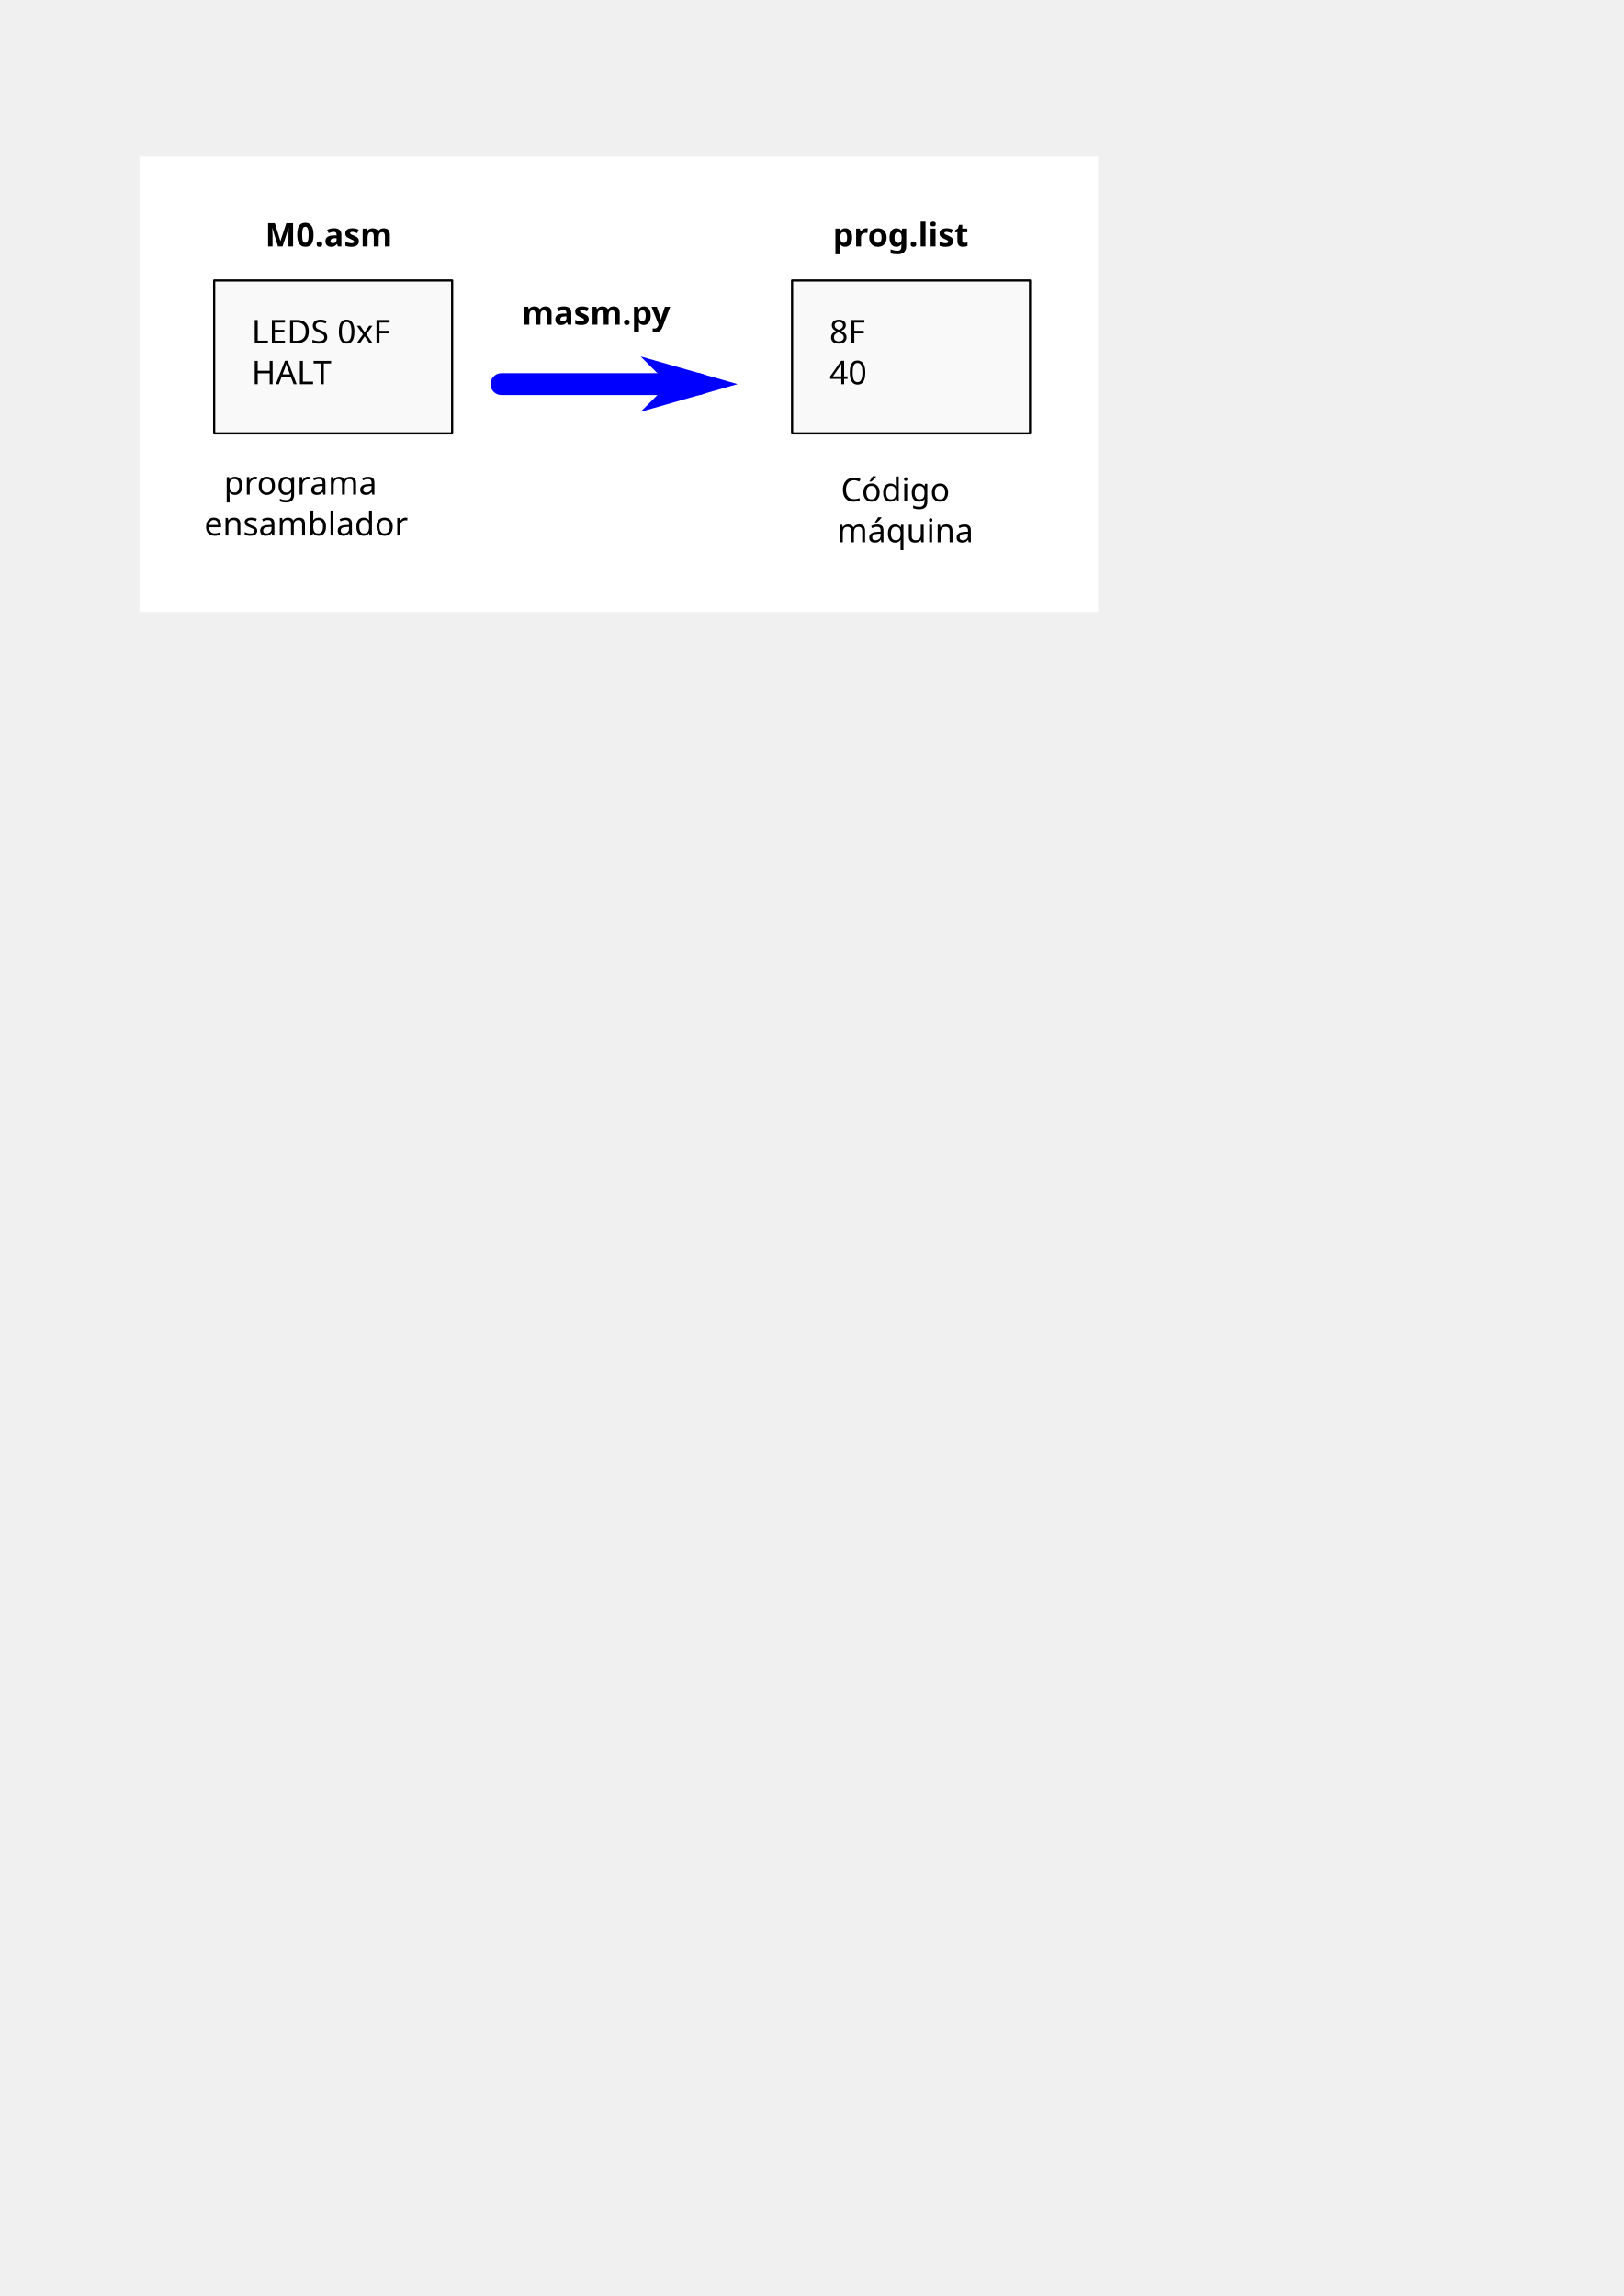
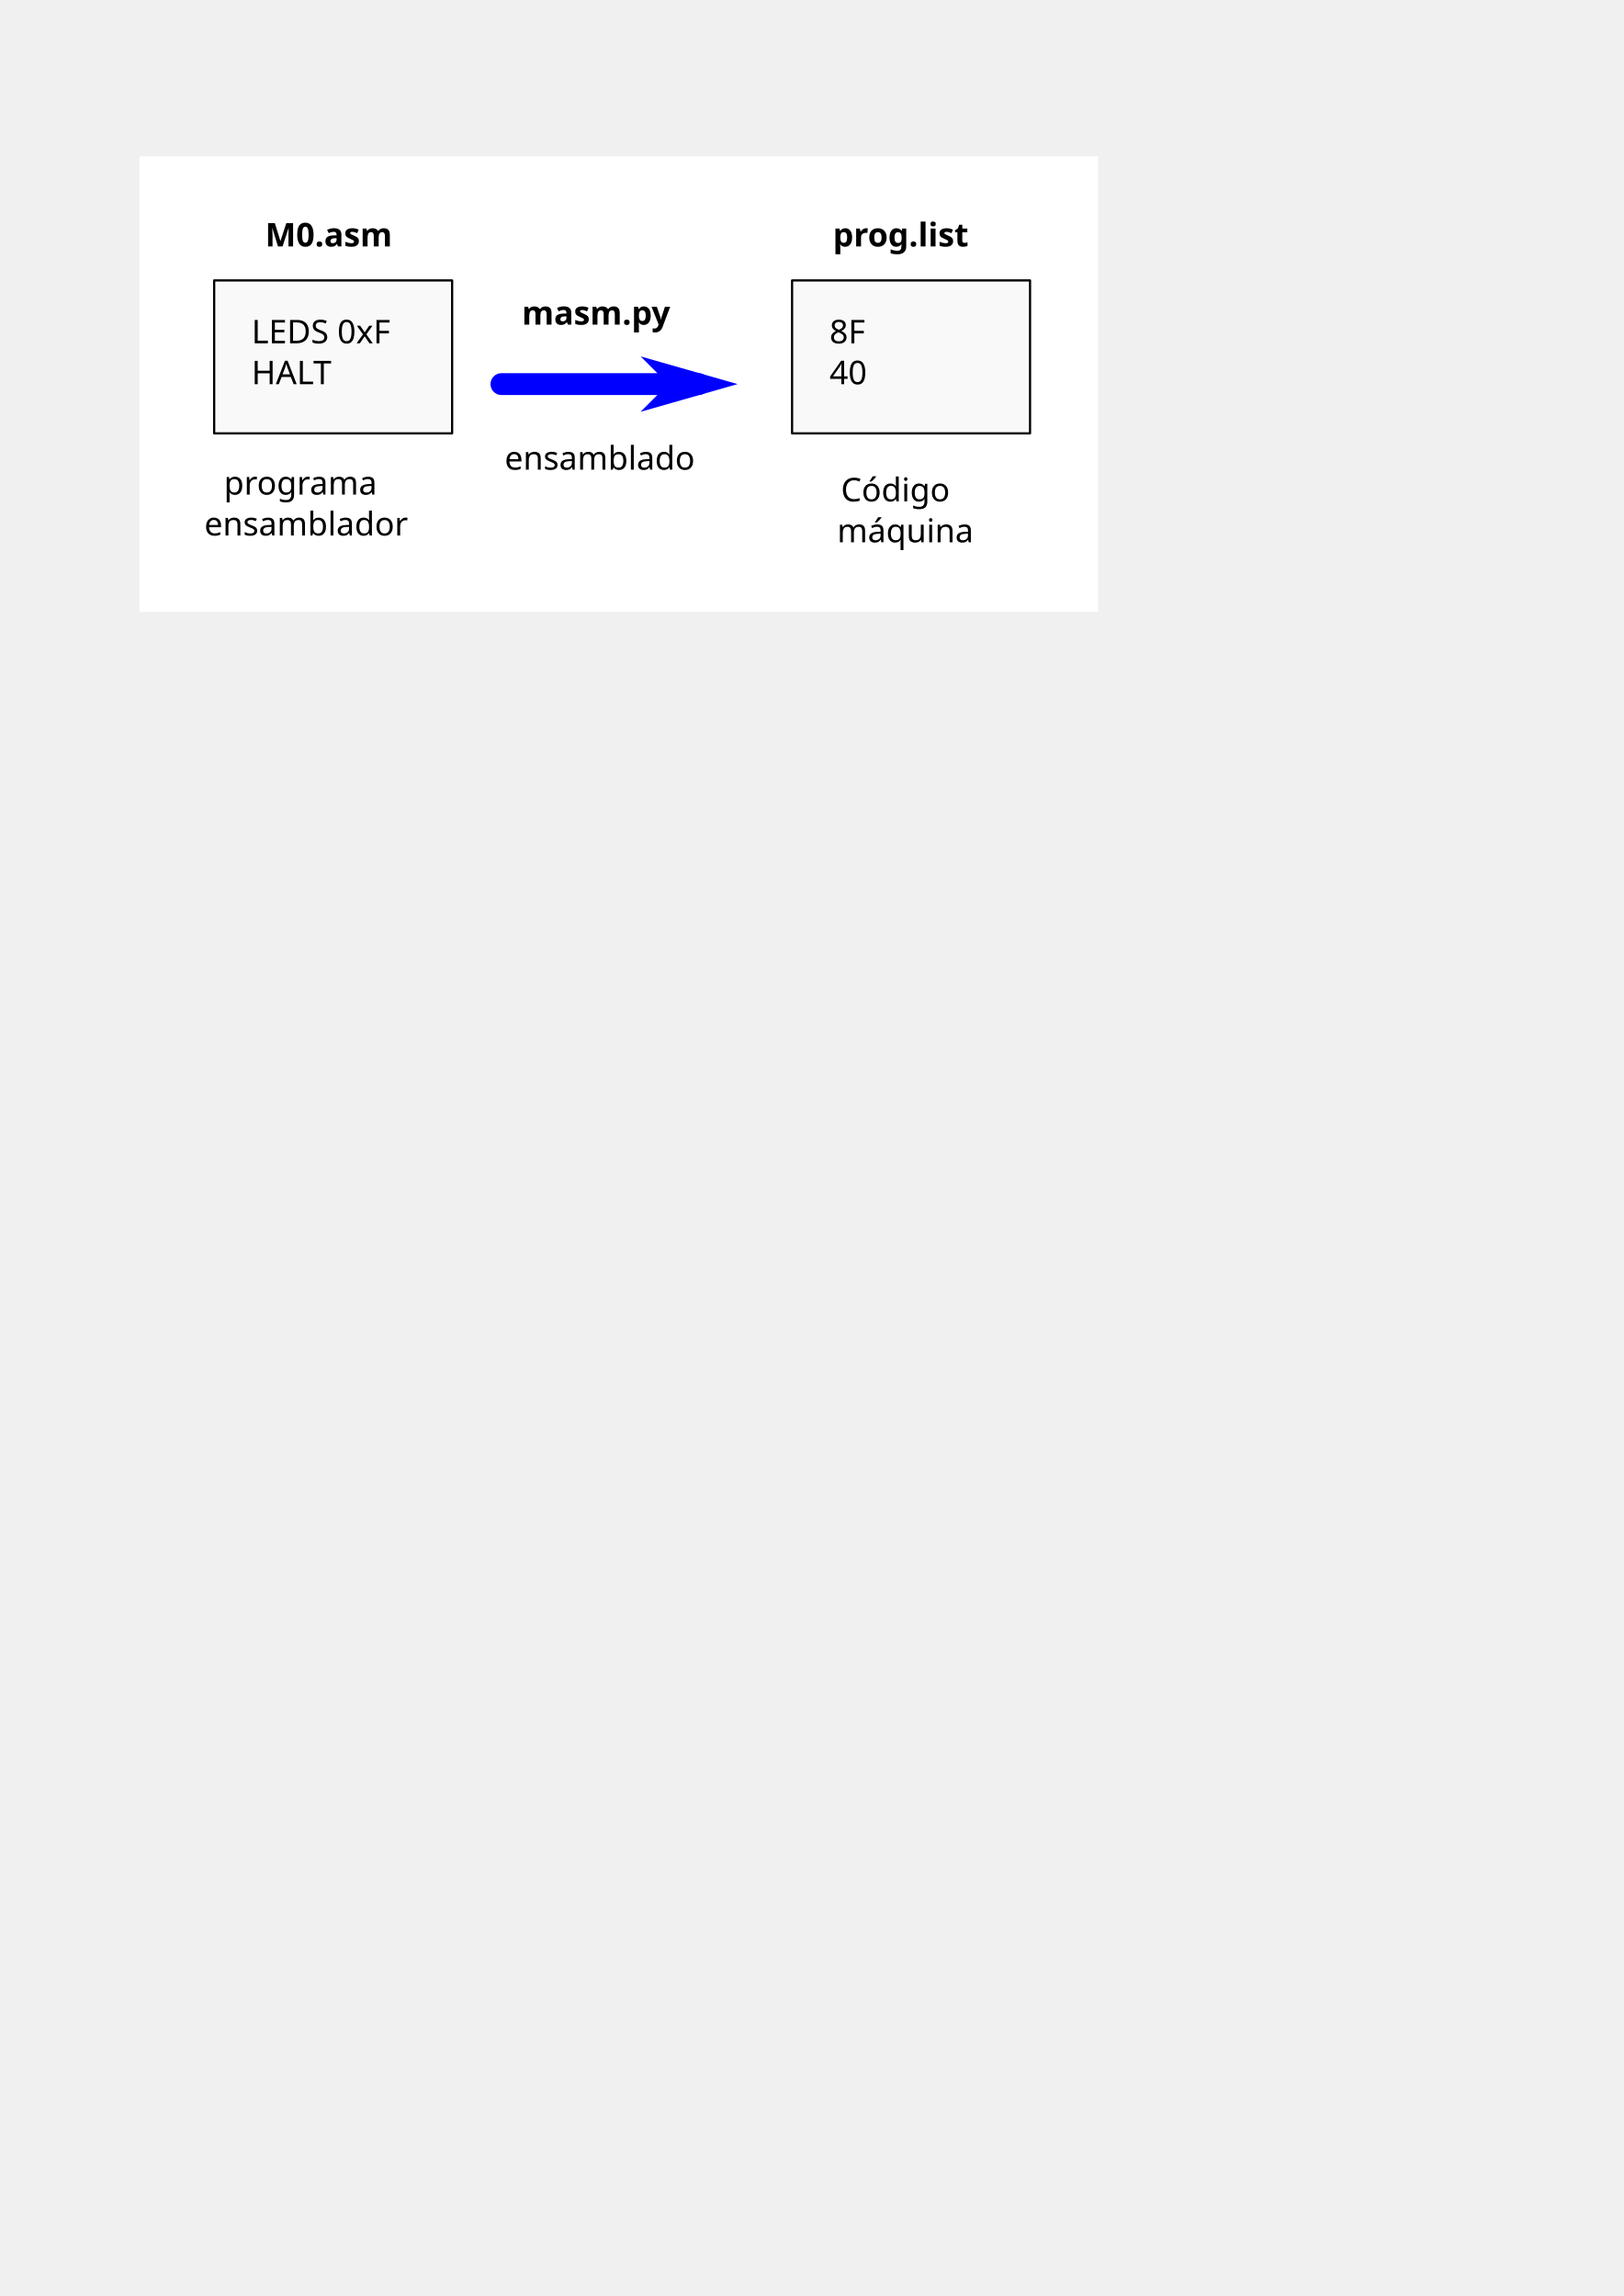
<svg xmlns="http://www.w3.org/2000/svg" width="210mm" height="297mm" viewBox="0 0 744.094 1052.362" id="svg2" version="1.1">
  <defs id="defs4">
    <marker orient="auto" refY="0.0" refX="0.0" id="Arrow1Send" style="overflow:visible;">
      <path id="path4192" d="M 0.0,0.0 L 5.0,-5.0 L -12.5,0.0 L 5.0,5.0 L 0.0,0.0 z " style="fill-rule:evenodd;stroke:#0000ff;stroke-width:1pt;stroke-opacity:1;fill:#0000ff;fill-opacity:1" transform="scale(0.2) rotate(180) translate(6,0)" />
    </marker>
    <marker orient="auto" refY="0.0" refX="0.0" id="Arrow1Mend" style="overflow:visible;">
      <path id="path4186" d="M 0.0,0.0 L 5.0,-5.0 L -12.5,0.0 L 5.0,5.0 L 0.0,0.0 z " style="fill-rule:evenodd;stroke:#000000;stroke-width:1pt;stroke-opacity:1;fill:#000000;fill-opacity:1" transform="scale(0.4) rotate(180) translate(10,0)" />
    </marker>
    <marker orient="auto" refY="0.0" refX="0.0" id="Arrow2Lend" style="overflow:visible;">
      <path id="path4198" style="fill-rule:evenodd;stroke-width:0.625;stroke-linejoin:round;stroke:#000000;stroke-opacity:1;fill:#000000;fill-opacity:1" d="M 8.719,4.034 L -2.207,0.016 L 8.719,-4.002 C 6.973,-1.63 6.983,1.616 8.719,4.034 z " transform="scale(1.1) rotate(180) translate(1,0)" />
    </marker>
  </defs>
  <g id="layer1">
    <rect style="fill:#ffffff;stroke:none;stroke-width:1;stroke-linecap:round;stroke-linejoin:round;stroke-miterlimit:4;stroke-dasharray:none;stroke-dashoffset:0;stroke-opacity:1" id="rect4820" width="439.325" height="208.757" x="63.873" y="71.672" />
    <rect style="fill:#f9f9f9;stroke:#000000;stroke-width:1;stroke-linecap:round;stroke-linejoin:round;stroke-miterlimit:4;stroke-dasharray:none;stroke-dashoffset:0;stroke-opacity:1" id="rect4150" width="109.052" height="70.105" x="98.147" y="128.534" />
    <text xml:space="preserve" style="font-style:normal;font-weight:normal;font-size:10px;line-height:125%;font-family:sans-serif;letter-spacing:0px;word-spacing:0px;fill:#000000;fill-opacity:1;stroke:none;stroke-width:1px;stroke-linecap:butt;stroke-linejoin:miter;stroke-opacity:1" x="115.284" y="157.355" id="text4136">
      <tspan x="115.284" y="157.355" id="tspan4140" style="font-size:15px">LEDS 0xF</tspan>
      <tspan x="115.284" y="176.105" style="font-size:15px" id="tspan4144">HALT</tspan>
    </text>
    <text xml:space="preserve" style="font-style:normal;font-weight:normal;font-size:10px;line-height:125%;font-family:sans-serif;letter-spacing:0px;word-spacing:0px;fill:#000000;fill-opacity:1;stroke:none;stroke-width:1px;stroke-linecap:butt;stroke-linejoin:miter;stroke-opacity:1" x="121.515" y="112.956" id="text4146">
      <tspan id="tspan4148" x="121.515" y="112.956" style="font-style:normal;font-variant:normal;font-weight:bold;font-stretch:normal;font-size:15px;font-family:sans-serif;-inkscape-font-specification:'sans-serif Bold'">M0.asm</tspan>
    </text>
    <path style="fill:#0000ff;fill-rule:evenodd;stroke:#0000ff;stroke-width:10;stroke-linecap:round;stroke-linejoin:miter;stroke-miterlimit:4;stroke-dasharray:none;stroke-opacity:1;marker-end:url(#Arrow1Send)" d="m 229.789,176.05 90.358,0" id="path4171" />
    <text xml:space="preserve" style="font-style:normal;font-weight:normal;font-size:10px;line-height:125%;font-family:sans-serif;letter-spacing:0px;word-spacing:0px;fill:#000000;fill-opacity:1;stroke:none;stroke-width:1px;stroke-linecap:butt;stroke-linejoin:miter;stroke-opacity:1" x="239.136" y="148.787" id="text4146-0">
      <tspan id="tspan4148-5" x="239.136" y="148.787" style="font-style:normal;font-variant:normal;font-weight:bold;font-stretch:normal;font-size:15px;font-family:sans-serif;-inkscape-font-specification:'sans-serif Bold'">masm.py</tspan>
    </text>
    <rect style="fill:#f9f9f9;stroke:#000000;stroke-width:1;stroke-linecap:round;stroke-linejoin:round;stroke-miterlimit:4;stroke-dasharray:none;stroke-dashoffset:0;stroke-opacity:1" id="rect4150-7" width="109.052" height="70.105" x="362.988" y="128.534" />
    <text xml:space="preserve" style="font-style:normal;font-weight:normal;font-size:10px;line-height:125%;font-family:sans-serif;letter-spacing:0px;word-spacing:0px;fill:#000000;fill-opacity:1;stroke:none;stroke-width:1px;stroke-linecap:butt;stroke-linejoin:miter;stroke-opacity:1" x="380.125" y="157.355" id="text4136-1">
      <tspan x="380.125" y="157.355" id="tspan4140-8" style="font-size:15px">8F</tspan>
      <tspan x="380.125" y="176.105" style="font-size:15px" id="tspan4144-0">40</tspan>
    </text>
    <text xml:space="preserve" style="font-style:normal;font-weight:normal;font-size:10px;line-height:125%;font-family:sans-serif;letter-spacing:0px;word-spacing:0px;fill:#000000;fill-opacity:1;stroke:none;stroke-width:1px;stroke-linecap:butt;stroke-linejoin:miter;stroke-opacity:1" x="381.683" y="112.956" id="text4146-1">
      <tspan id="tspan4148-50" x="381.683" y="112.956" style="font-style:normal;font-variant:normal;font-weight:bold;font-stretch:normal;font-size:15px;font-family:sans-serif;-inkscape-font-specification:'sans-serif Bold'">prog.list</tspan>
    </text>
    <text xml:space="preserve" style="font-style:normal;font-variant:normal;font-weight:normal;font-stretch:normal;font-size:10px;line-height:125%;font-family:sans-serif;-inkscape-font-specification:sans-serif;text-align:center;letter-spacing:0px;word-spacing:0px;text-anchor:middle;fill:#000000;fill-opacity:1;stroke:none;stroke-width:1px;stroke-linecap:butt;stroke-linejoin:miter;stroke-opacity:1" x="146.798" y="226.681" id="text4146-0-3">
      <tspan id="tspan4148-5-6" x="146.798" y="226.681" style="font-style:normal;font-variant:normal;font-weight:normal;font-stretch:normal;font-size:15px;font-family:sans-serif;-inkscape-font-specification:sans-serif;text-align:center;text-anchor:middle">programa</tspan>
      <tspan x="146.798" y="245.431" style="font-style:normal;font-variant:normal;font-weight:normal;font-stretch:normal;font-size:15px;font-family:sans-serif;-inkscape-font-specification:sans-serif;text-align:center;text-anchor:middle" id="tspan4793">ensamblador</tspan>
    </text>
    <text xml:space="preserve" style="font-style:normal;font-variant:normal;font-weight:normal;font-stretch:normal;font-size:10px;line-height:125%;font-family:sans-serif;-inkscape-font-specification:sans-serif;text-align:center;letter-spacing:0px;word-spacing:0px;text-anchor:middle;fill:#000000;fill-opacity:1;stroke:none;stroke-width:1px;stroke-linecap:butt;stroke-linejoin:miter;stroke-opacity:1" x="419.429" y="229.797" id="text4146-0-3-1">
      <tspan x="419.429" y="229.797" style="font-style:normal;font-variant:normal;font-weight:normal;font-stretch:normal;font-size:15px;font-family:sans-serif;-inkscape-font-specification:sans-serif;text-align:center;text-anchor:middle" id="tspan4793-3">Código</tspan>
      <tspan x="419.429" y="248.547" style="font-style:normal;font-variant:normal;font-weight:normal;font-stretch:normal;font-size:15px;font-family:sans-serif;-inkscape-font-specification:sans-serif;text-align:center;text-anchor:middle" id="tspan4818"> máquina</tspan>
    </text>
+     <text xml:space="preserve" style="font-style:normal;font-variant:normal;font-weight:normal;font-stretch:normal;font-size:10px;line-height:125%;font-family:sans-serif;-inkscape-font-specification:sans-serif;text-align:center;letter-spacing:0px;word-spacing:0px;text-anchor:middle;fill:#000000;fill-opacity:1;stroke:none;stroke-width:1px;stroke-linecap:butt;stroke-linejoin:miter;stroke-opacity:1" x="281.345" y="215.269" id="text4146-0-3-2">
+       <tspan x="281.345" y="215.269" style="font-style:normal;font-variant:normal;font-weight:normal;font-stretch:normal;font-size:15px;font-family:sans-serif;-inkscape-font-specification:sans-serif;text-align:center;text-anchor:middle" id="tspan4793-2">ensamblado</tspan>
+     </text>
  </g>
</svg>
